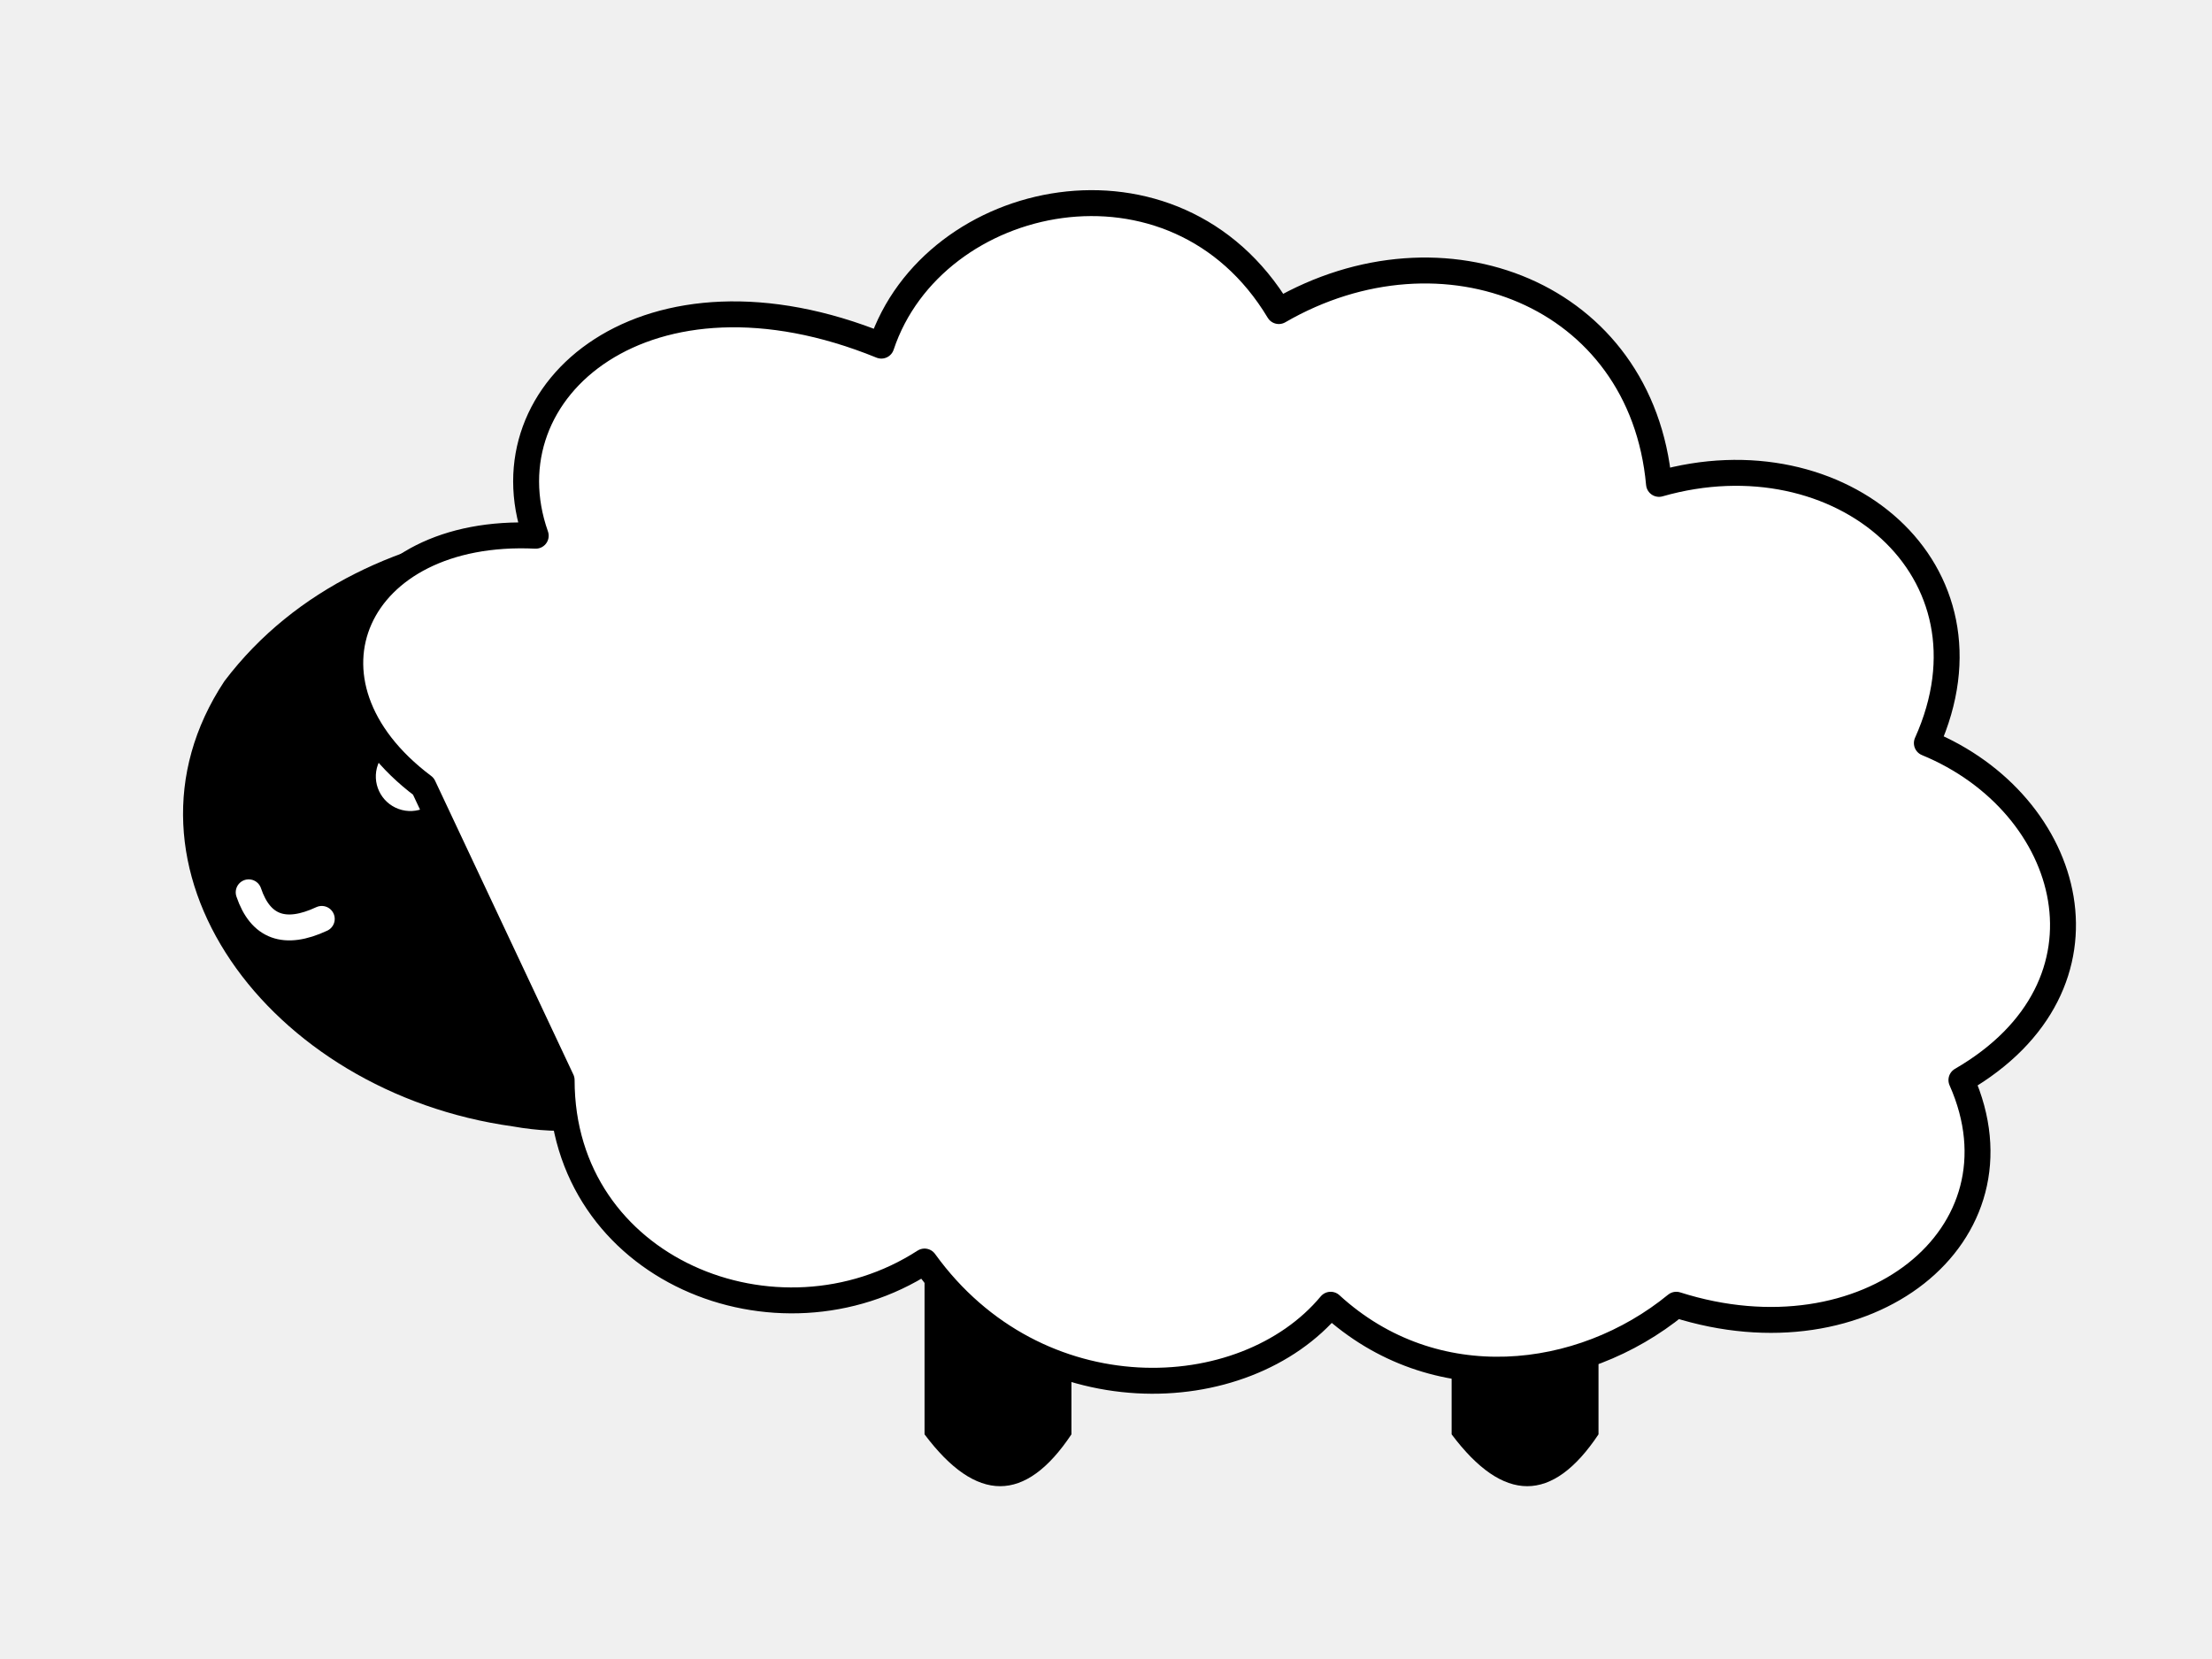
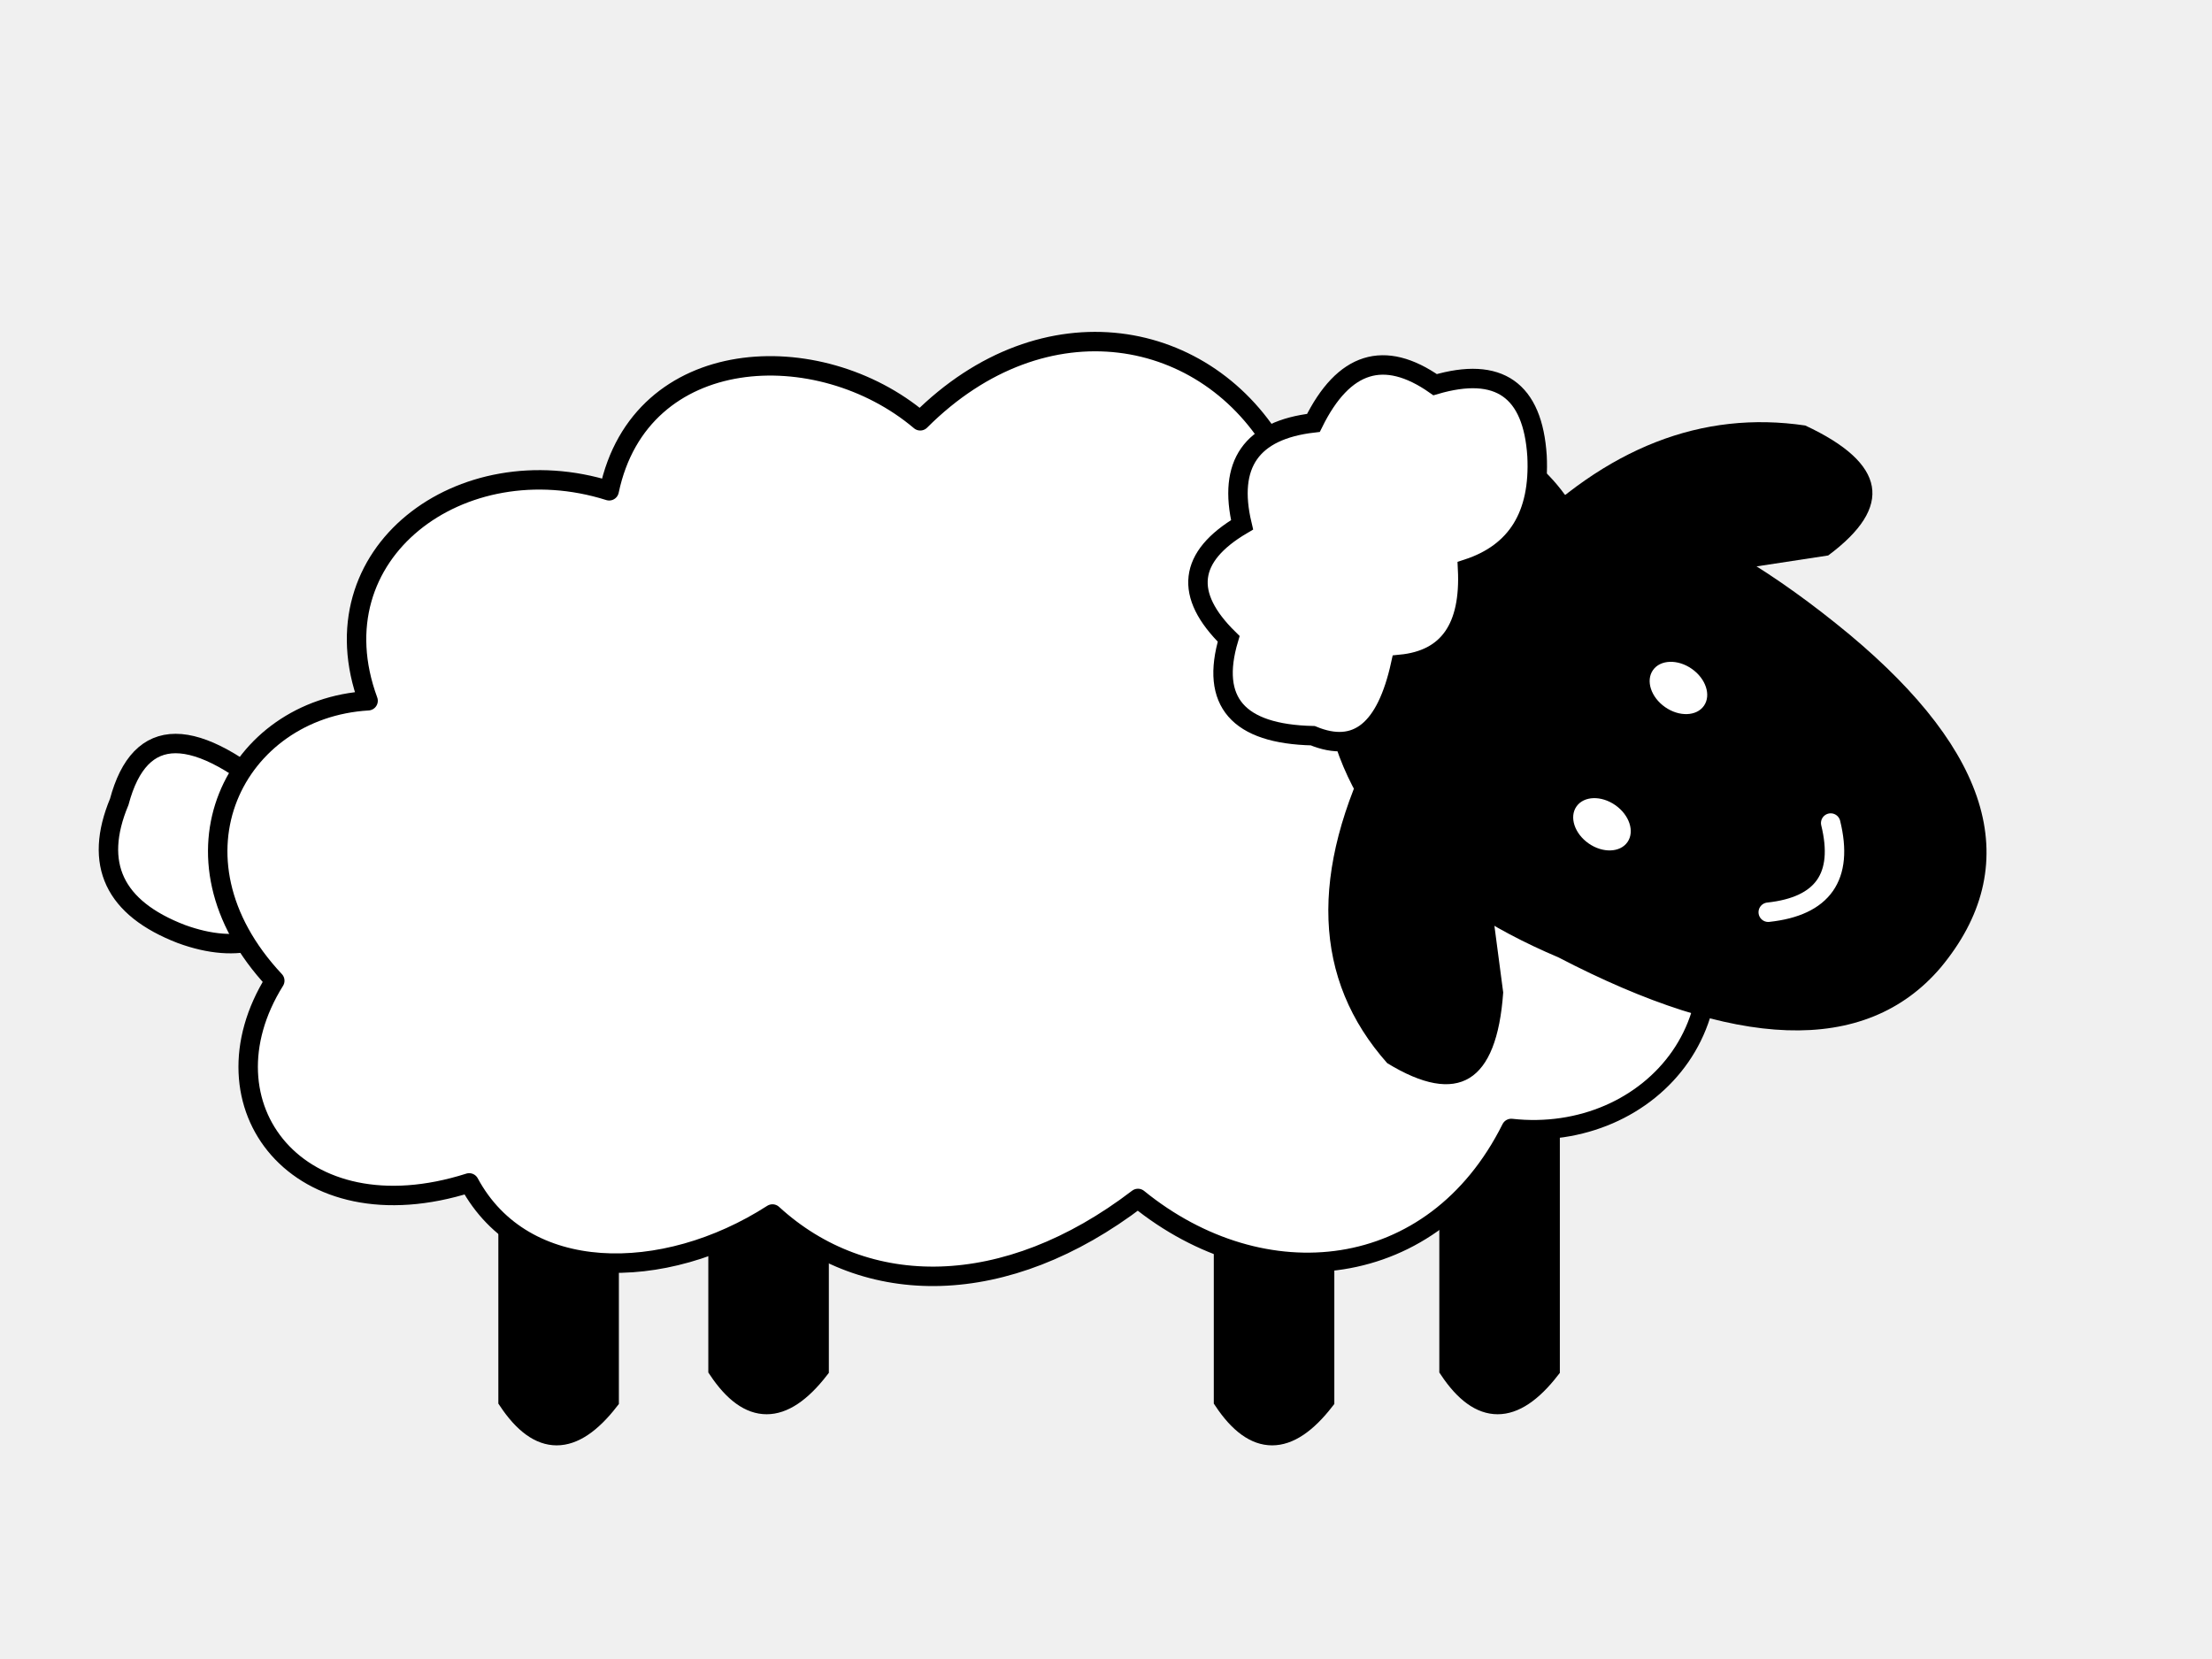
<svg xmlns="http://www.w3.org/2000/svg" width="256" height="192" viewBox="0 0 256 192">
-   <g transform="translate(256 0) scale(-1 1)">
-     <g transform="translate(0 0)">
-       <path d="M71 139v27q8 12 17 0v-27M132 139v27q8 12 17 0v-27" fill="black" />
-       <g transform="rotate(-20 171 95)">
-         <path d="M171 65C192 62 224 74 232 100C238 125 211 143 183 137C160 133 153 108 163 88Z" fill="black" />
-         <path d="M179 75q-30 9-24 35q21 4 28-23Z" fill="black" />
-         <circle cx="208" cy="103" r="4" fill="white" />
-         <path d="M212 122q5 5 9 0" stroke="white" fill="none" stroke-width="3" stroke-linecap="round" />
-       </g>
-       <path d="M62 151C40 158 21 143 29 125C10 114 16 93 33 86C24 66 43 50 64 56C66 34 89 25 108 36C120 16 148 22 154 40C181 29 200 45 194 62C215 61 223 79 207 91L191 125C191 147 166 157 149 146C136 164 112 163 102 151C90 162 73 160 62 151Z" fill="white" stroke="black" stroke-width="3" stroke-linejoin="round" />
+   <g transform="translate(12 10) scale(.9)">
+     <path d="M23 92q-17-15-21 0q-5 12 8 17q11 4 17-5" fill="white" stroke="black" stroke-width="2.5" />
+     <path d="M52 130v39q6 9 13 0v-39M79 132v33q6 9 13 0v-33M144 130v39q6 9 13 0v-39M173 126v39q6 9 13 0v-39" fill="black" stroke="black" stroke-width="2.5" />
+     <path d="M47 141C25 148 12 131 22 115C7 99 17 80 34 79C27 60 46 46 65 52C69 33 92 32 105 43C121 27 142 31 151 47C172 37 191 49 191 66C211 67 215 88 202 99C214 119 199 136 181 134C171 154 149 156 133 143C116 156 98 156 86 145C72 154 54 154 47 141Z" fill="white" stroke="black" stroke-width="2.5" stroke-linejoin="round" />
+     <g transform="rotate(-55 183 93)">
+       <path d="M181 64q-16 15-10 43q5 38 26 40q24 2 27-33q3-37-15-49Z" fill="black" stroke="black" stroke-width="2.5" />
+       <path d="M179 72q-28 4-33 25q1 16 16 7l24-22M211 72q24 4 33 22q3 17-12 12l-21-22" fill="black" />
+       <ellipse cx="187" cy="102" rx="3" ry="4" fill="white" />
+       <ellipse cx="207" cy="100" rx="3" ry="4" fill="white" />
+       <path d="M190 126q7 8 14 0" fill="none" stroke="white" stroke-width="2.5" stroke-linecap="round" />
+       <path d="M175 65q-8-12 4-16q2-12 13-7q8-9 16 0q13-2 13 10q10 8 0 16q-9 7-17 1q-9 7-15 0q-12 5-14-4Z" fill="white" stroke="black" stroke-width="2.5" />
    </g>
  </g>
</svg>
